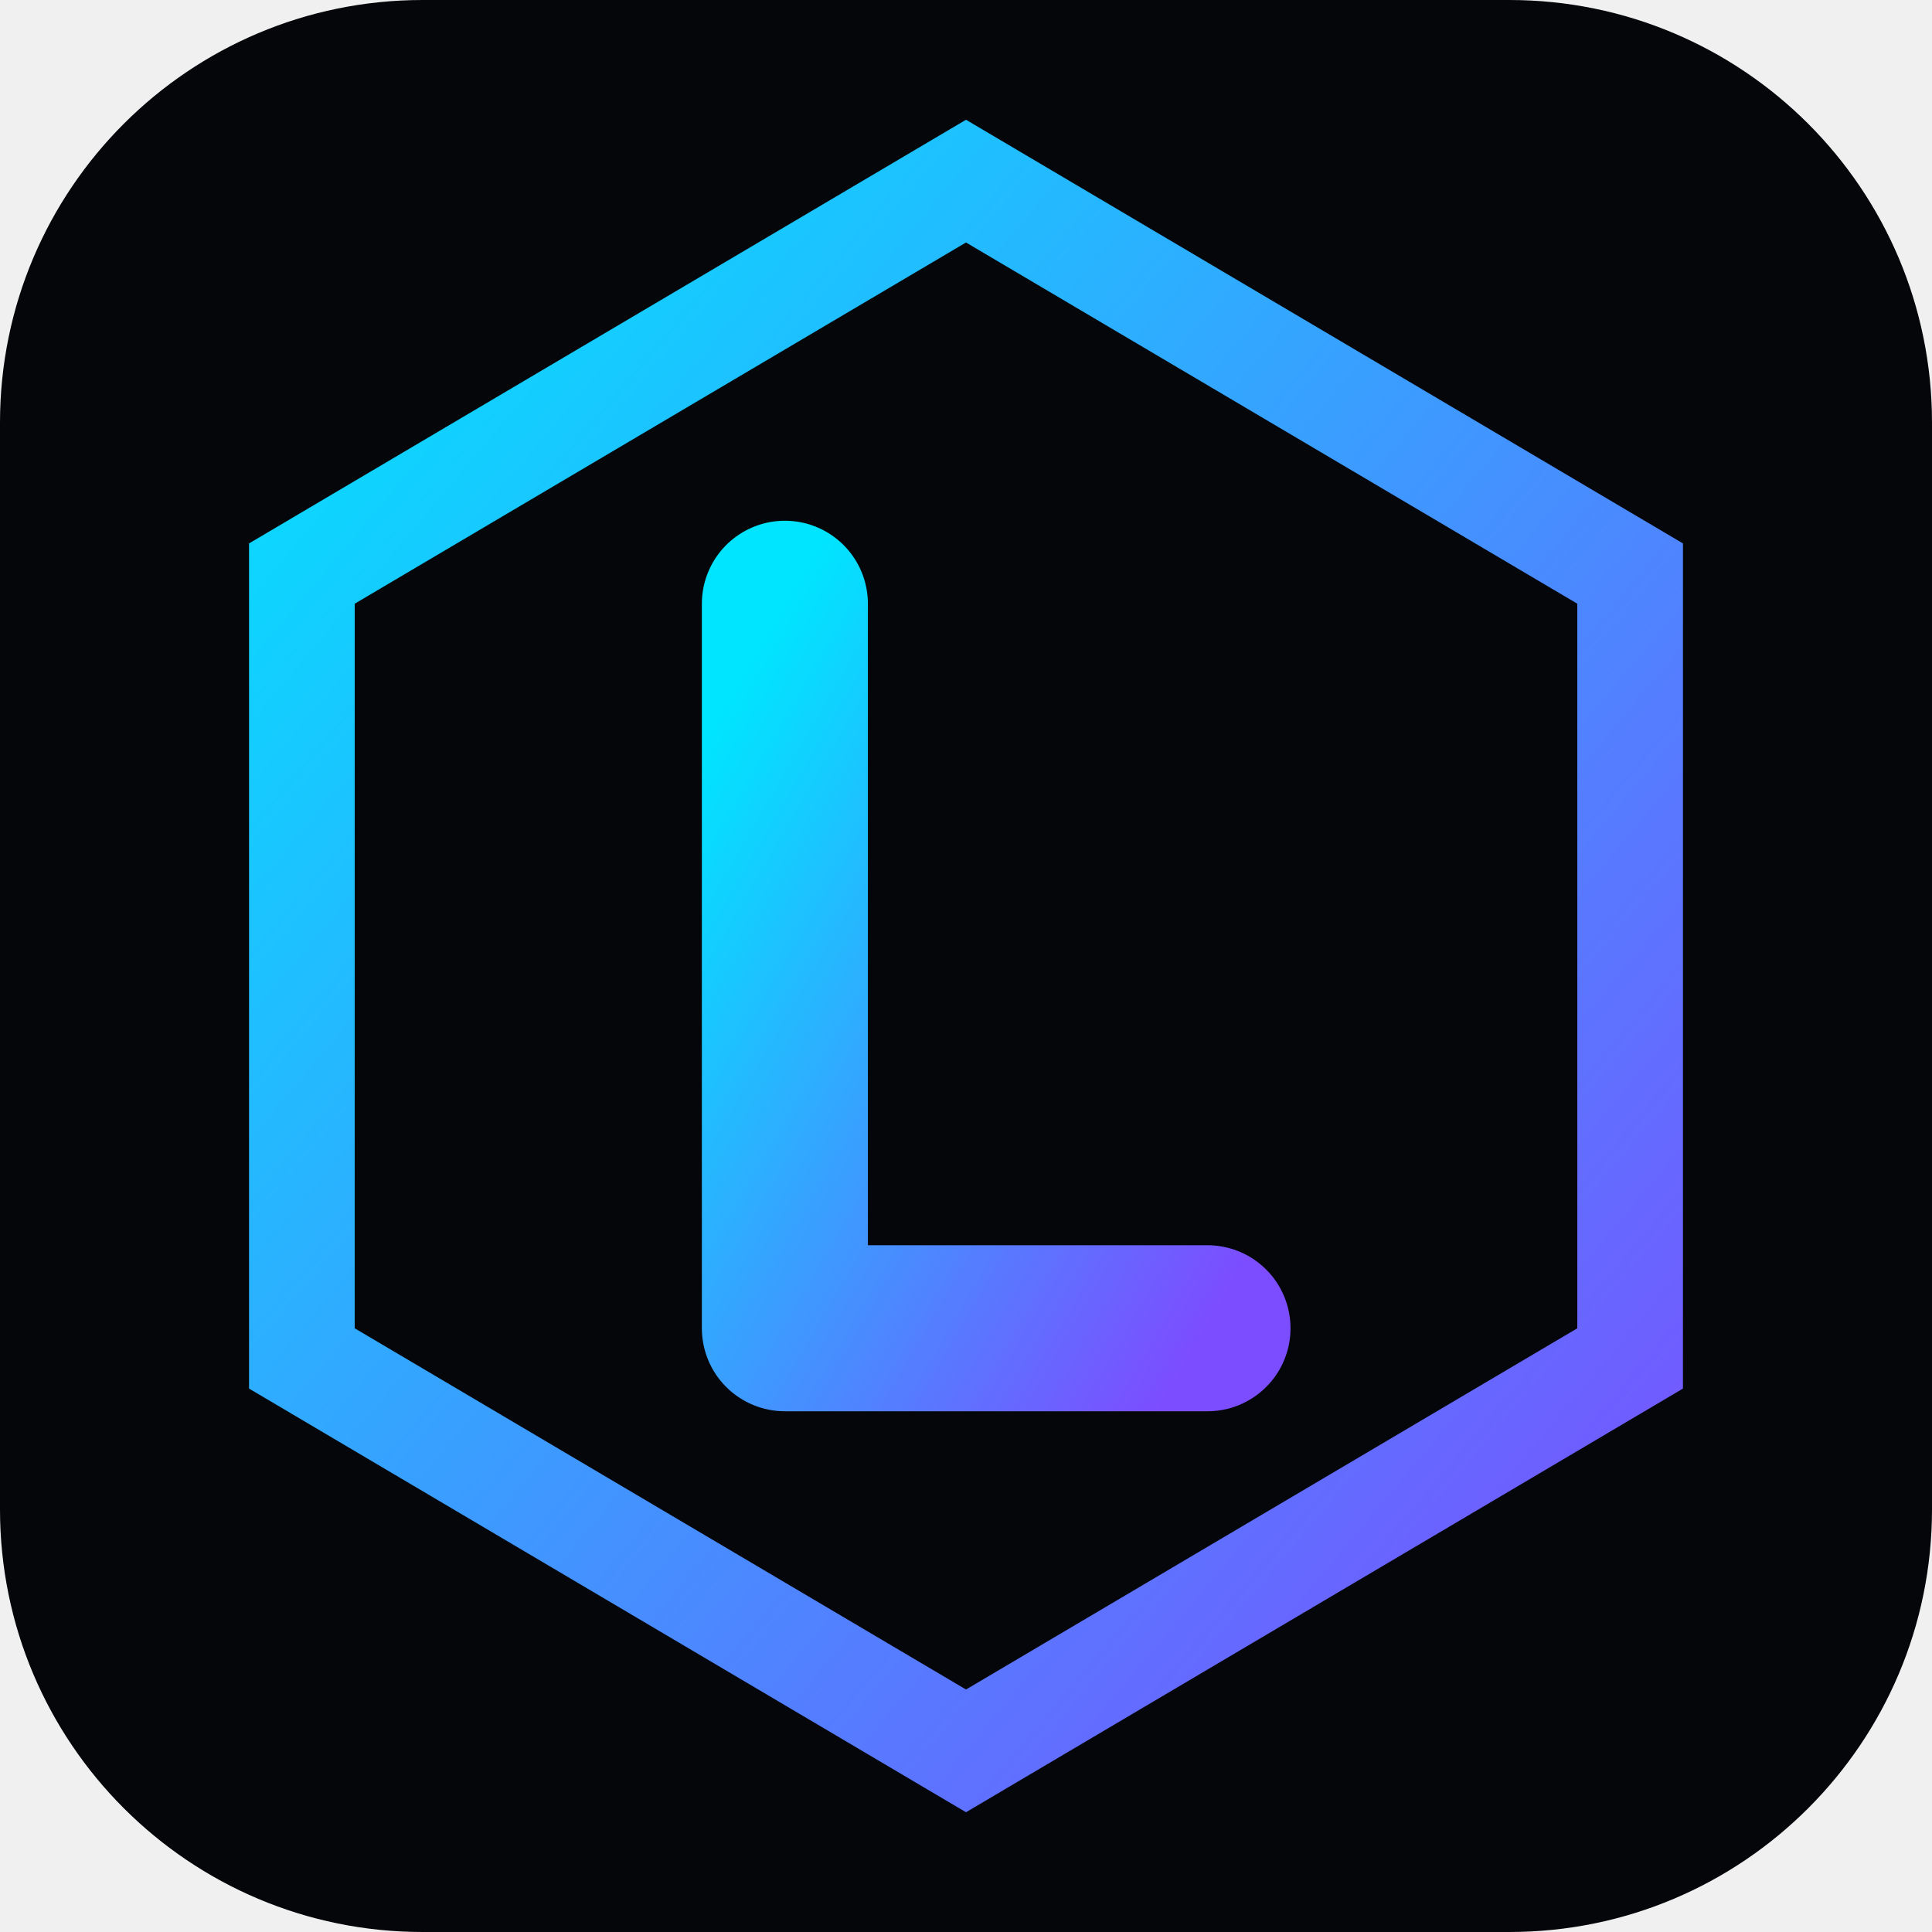
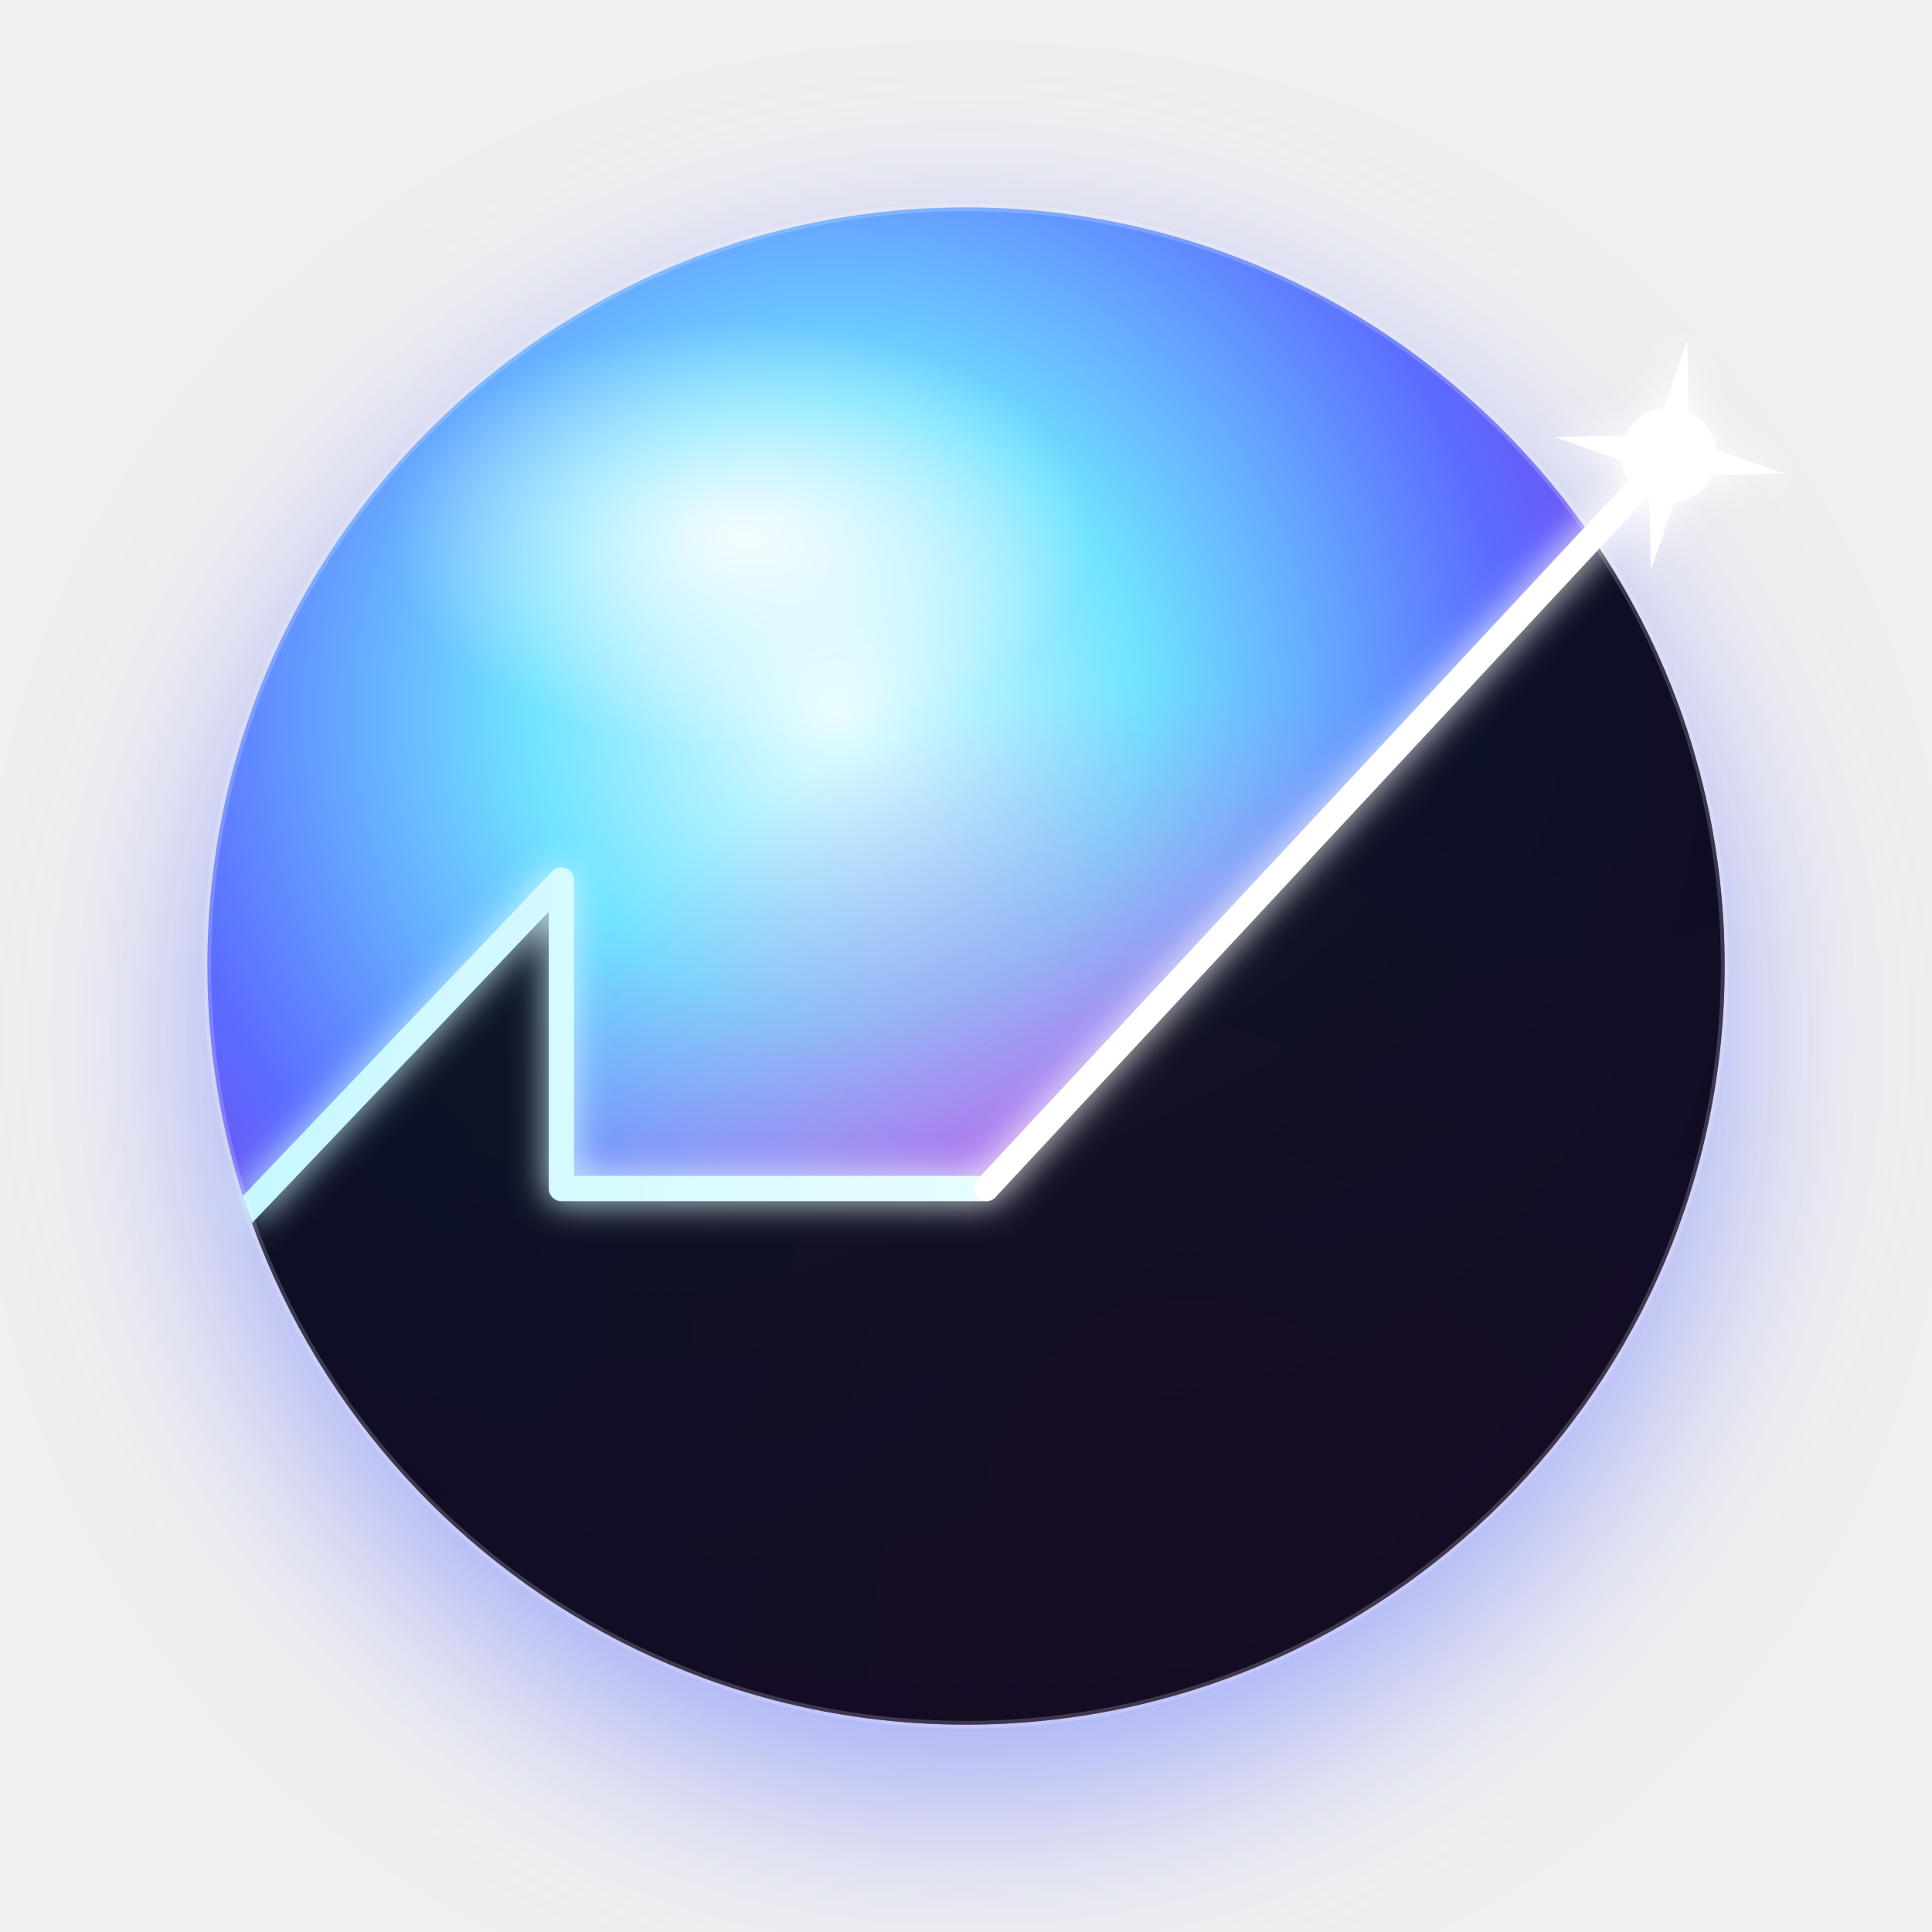
- <svg xmlns="http://www.w3.org/2000/svg" viewBox="0 0 64 64">
+ <svg xmlns="http://www.w3.org/2000/svg" viewBox="130 130 764 764">
  <defs>
-     <linearGradient id="g" x1="0" y1="0" x2="1" y2="1">
-       <stop offset="0" stop-color="#00E5FF" />
-       <stop offset="1" stop-color="#7C4DFF" />
+     <radialGradient id="fo1" cx="0.415" cy="0.335" r=".8">
+       <stop offset="0" stop-color="#E8FDFF" />
+       <stop offset=".25" stop-color="#6FE3FF" />
+       <stop offset=".55" stop-color="#5B6CFF" />
+       <stop offset=".8" stop-color="#8A2BE2" />
+       <stop offset="1" stop-color="#2A0E5C" />
+     </radialGradient>
+     <radialGradient id="fo2" cx="0.633" cy="0.819" r=".5">
+       <stop offset="0" stop-color="#FF3DDB" stop-opacity=".85" />
+       <stop offset="1" stop-color="#FF3DDB" stop-opacity="0" />
+     </radialGradient>
+     <radialGradient id="fo3" cx=".5" cy=".5" r=".5">
+       <stop offset="0" stop-color="#fff" stop-opacity=".9" />
+       <stop offset="1" stop-color="#fff" stop-opacity="0" />
+     </radialGradient>
+     <linearGradient id="frl" x1="150" y1="0" x2="780" y2="0" gradientUnits="userSpaceOnUse">
+       <stop offset="0" stop-color="#BFF6FF" />
+       <stop offset=".6" stop-color="#E8FDFF" />
+       <stop offset="1" stop-color="#FFFFFF" />
    </linearGradient>
+     <clipPath id="foc">
+       <circle cx="512" cy="512" r="300" />
+     </clipPath>
+     <filter id="fog" x="-50%" y="-50%" width="200%" height="200%">
+       <feGaussianBlur stdDeviation="40" />
+     </filter>
+     <filter id="feg" filterUnits="userSpaceOnUse" x="0" y="0" width="1024" height="1024">
+       <feGaussianBlur stdDeviation="7" result="b" />
+       <feMerge>
+         <feMergeNode in="b" />
+         <feMergeNode in="SourceGraphic" />
+       </feMerge>
+     </filter>
  </defs>
-   <rect width="64" height="64" rx="14" fill="#05060A" />
-   <path d="M32 6 54 19v26L32 58 10 45V19Z" fill="none" stroke="url(#g)" stroke-width="3.5" />
-   <path d="M26 20v24h14" fill="none" stroke="url(#g)" stroke-width="5.5" stroke-linecap="round" stroke-linejoin="round" />
+   <circle cx="512" cy="540" r="300" fill="#5B6CFF" opacity="0.55" filter="url(#fog)" />
+   <g clip-path="url(#foc)">
+     <circle cx="512" cy="512" r="300" fill="url(#fo1)" />
+     <circle cx="512" cy="512" r="300" fill="url(#fo2)" />
+     <path d="M150 690 L352 478 L352 600 L520 600 L790 310 L900 310 V900 H150Z" fill="#070A16" opacity=".93" />
+     <ellipse cx="424" cy="342" rx="140" ry="85" fill="url(#fo3)" />
+   </g>
+   <g filter="url(#feg)" opacity="1.00">
+     <g clip-path="url(#foc)">
+       <path d="M150 690 L352 478 L352 600 L520 600" fill="none" stroke="url(#frl)" stroke-width="10" stroke-linejoin="round" stroke-linecap="round" />
+     </g>
+     <path d="M520 600 L790 310" fill="none" stroke="#fff" stroke-width="10" stroke-linecap="round" />
+     <g transform="translate(790 310)">
+       <circle r="18.9" fill="#fff" />
+       <path d="M0 -46 L7 -7 L46 0 L7 7 L0 46 L-7 7 L-46 0 L-7 -7Z" fill="#fff" opacity="0.99" transform="rotate(9.0)" />
+     </g>
+   </g>
+   <circle cx="512" cy="512" r="300" fill="none" stroke="#fff" stroke-opacity=".18" stroke-width="3" />
</svg>
